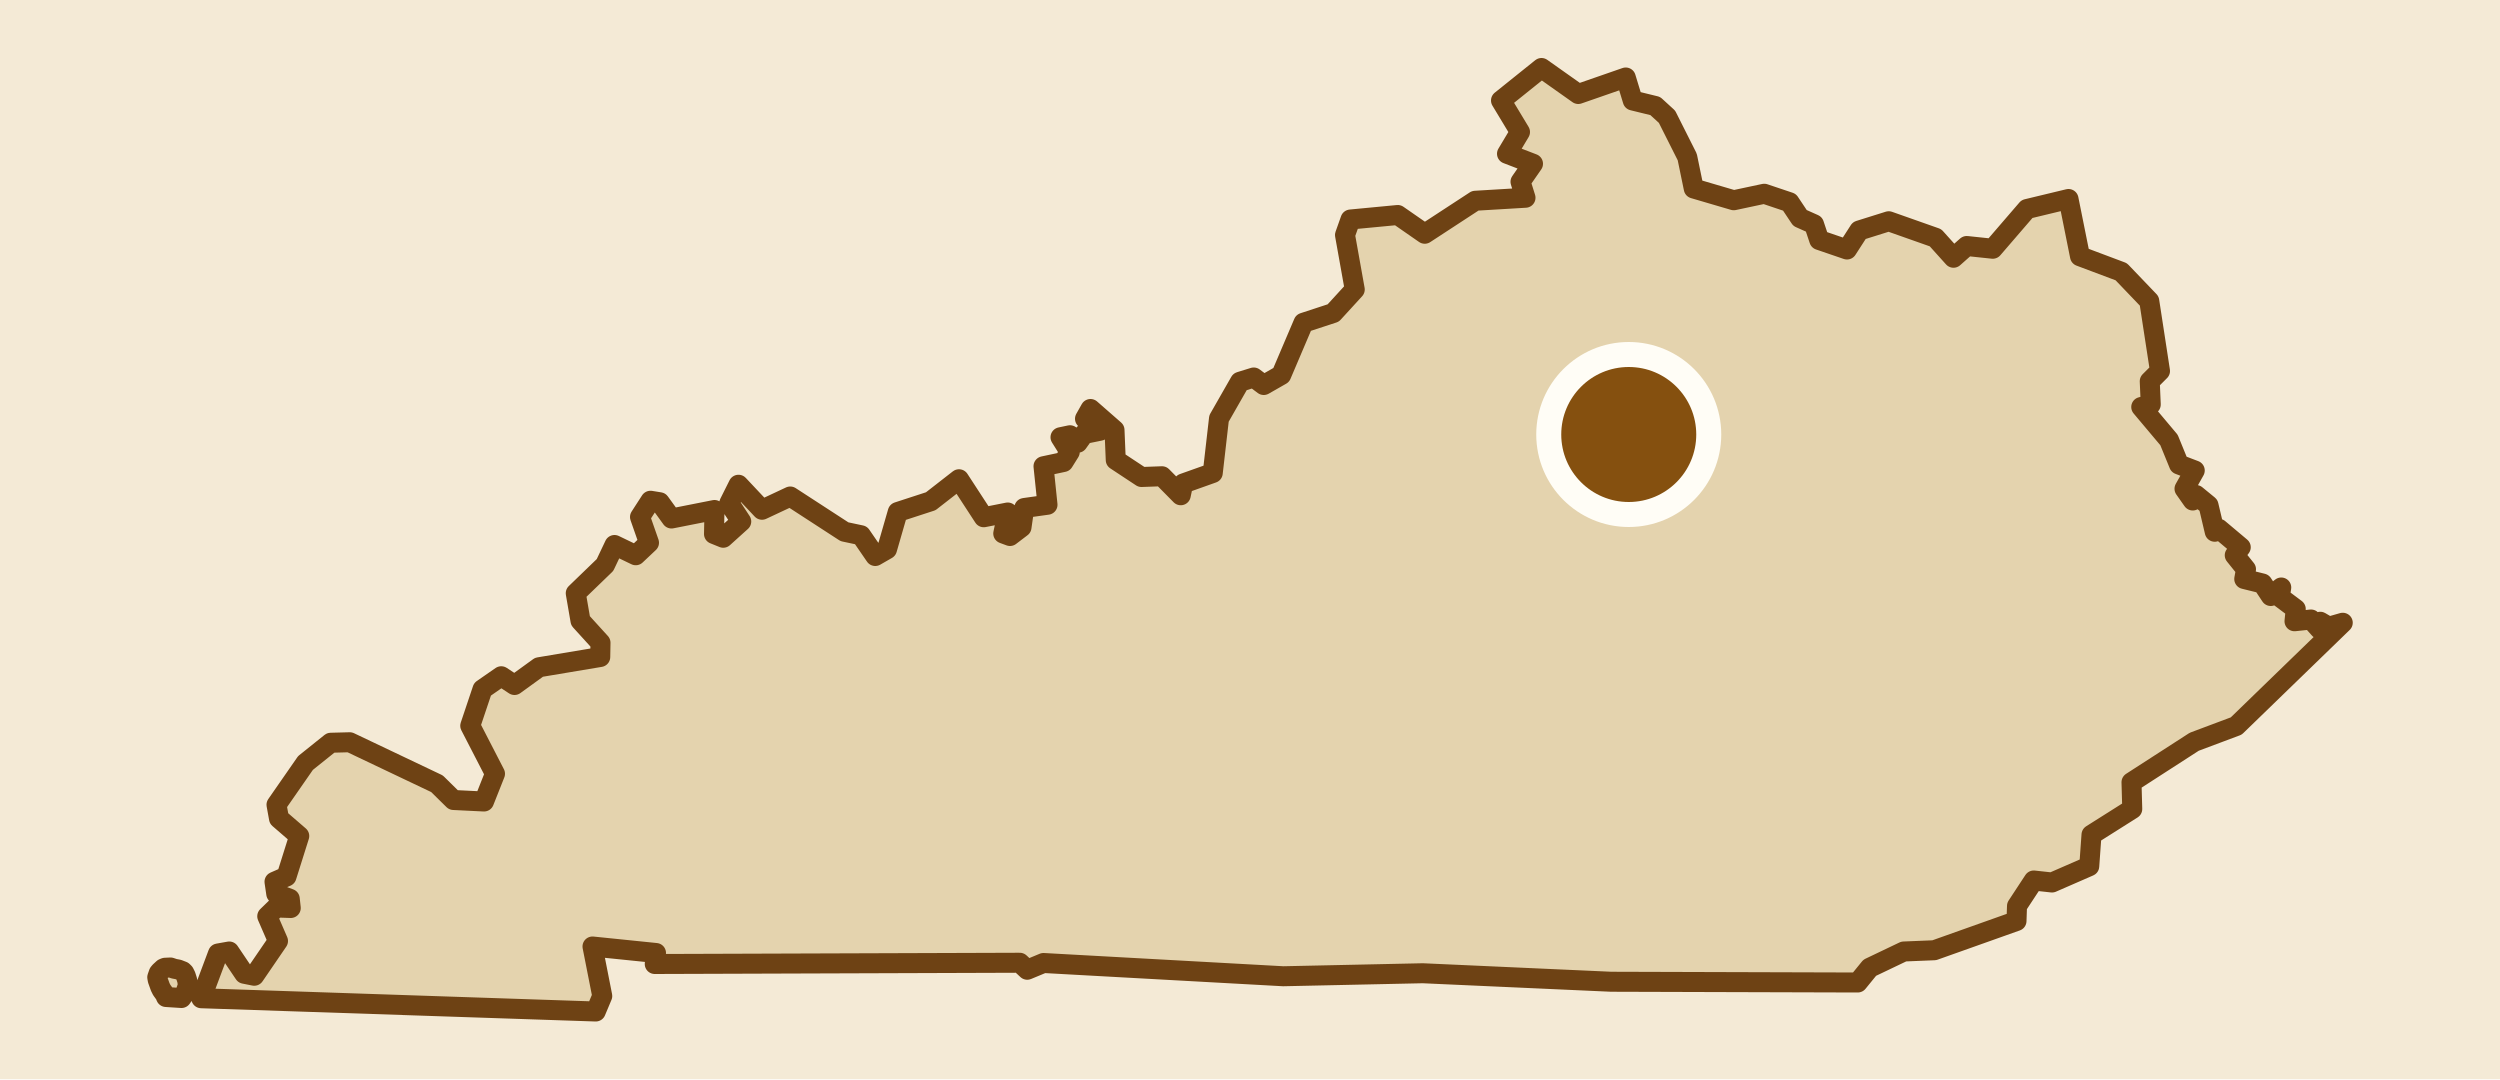
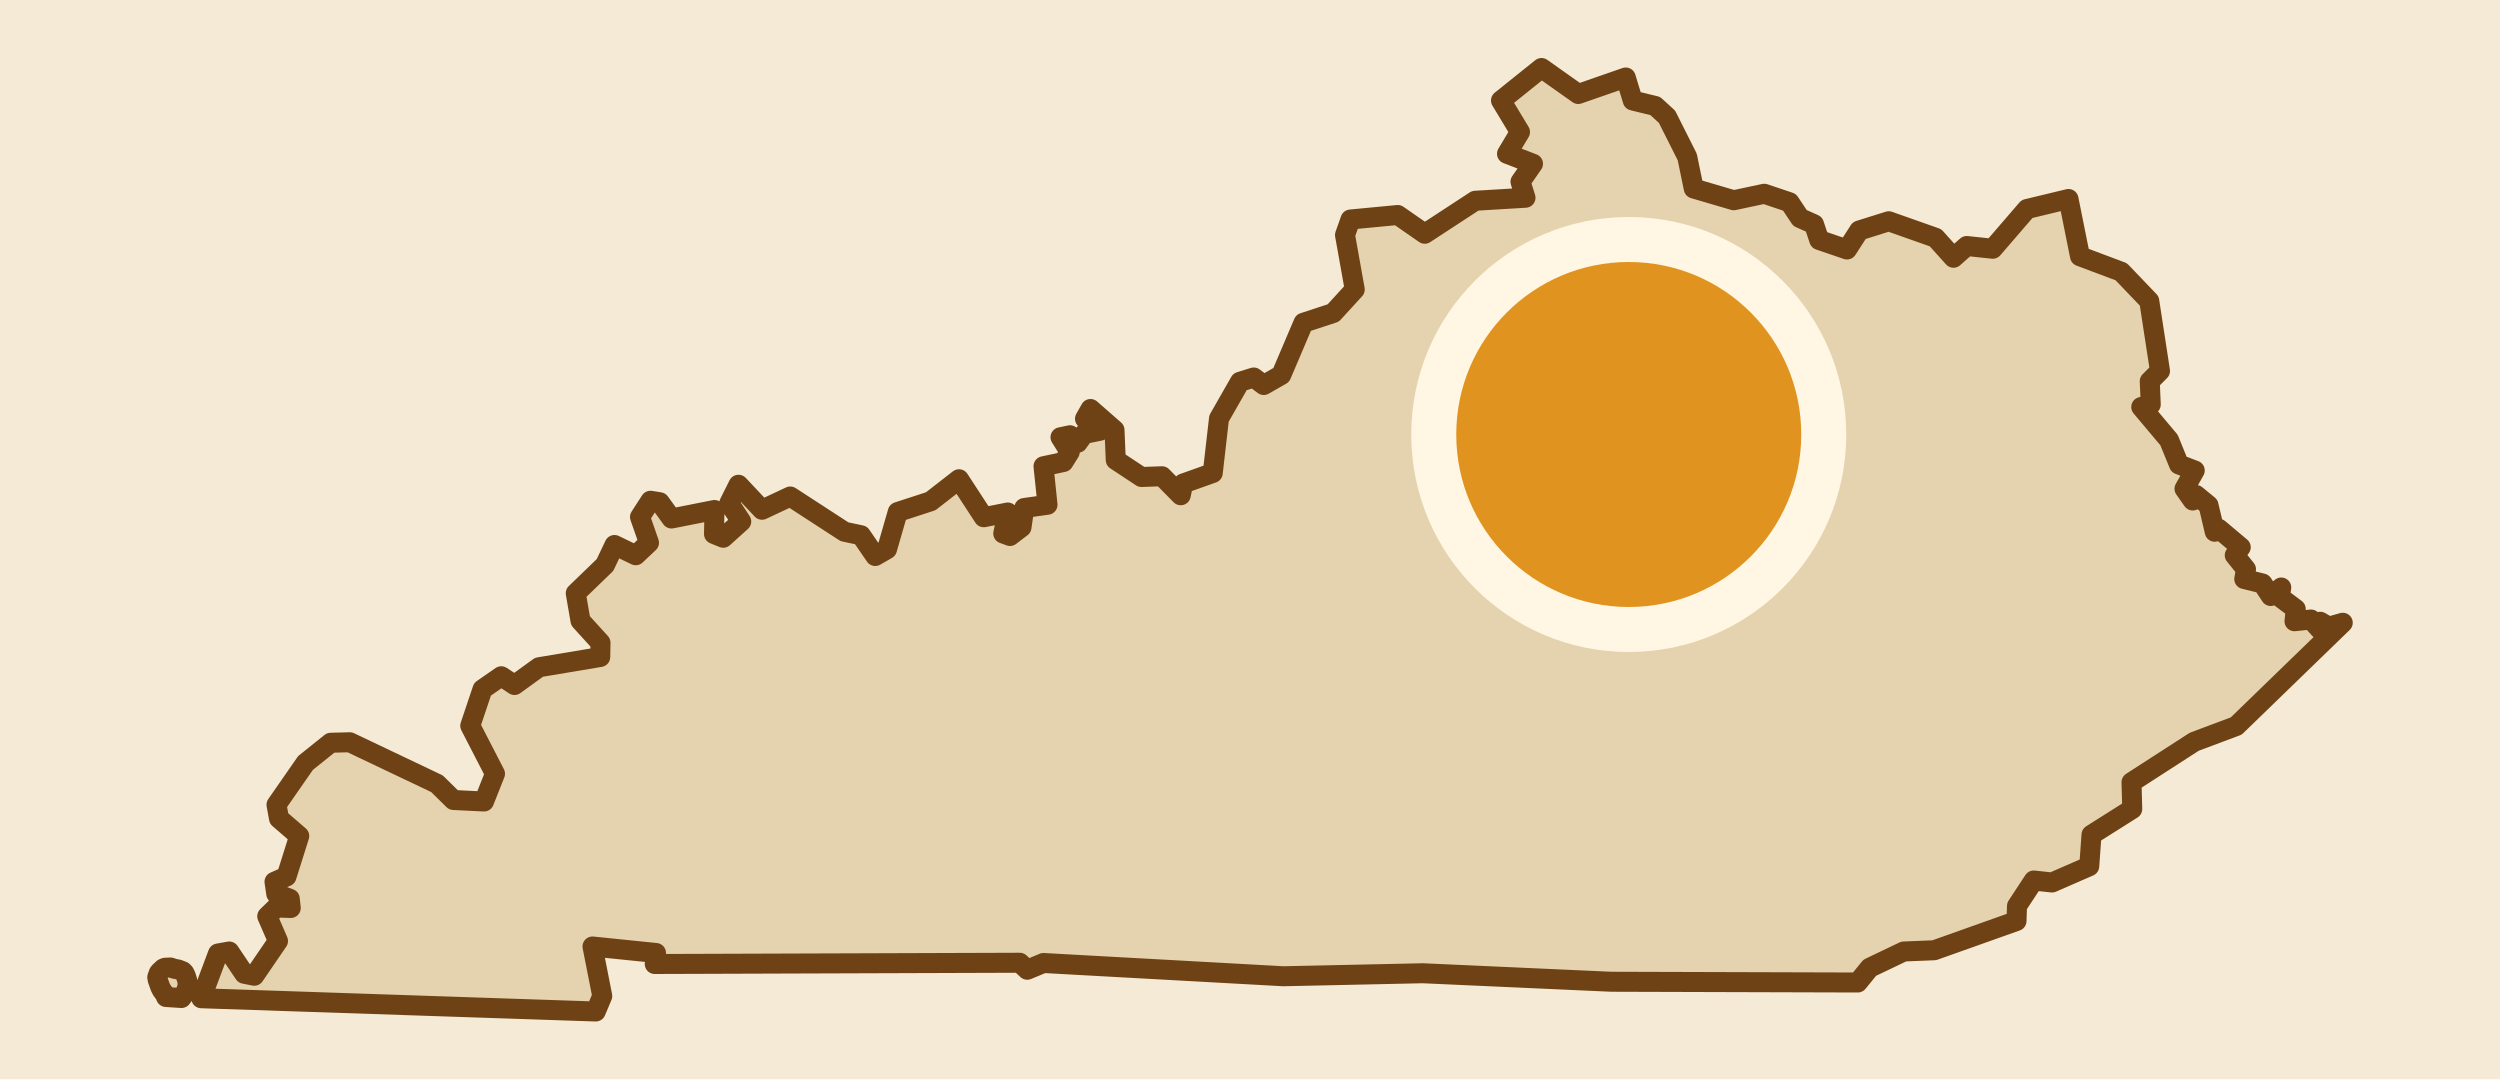
<svg xmlns="http://www.w3.org/2000/svg" viewBox="0 0 1000 431.7">
  <rect width="1000" height="431.7" fill="#f4ead6" />
  <path fill="#e4d3ae" stroke="#6e4214" stroke-width="8" stroke-linejoin="round" fill-rule="evenodd" d="M80.5 399.3L87.2 381.4L91.7 380.6L97.7 389.5L101.7 390.3L111.2 376.4L106.9 366.5L110.5 363.0L116.3 363.2L115.9 359.5L110.5 357.5L109.8 352.7L114.6 350.6L119.7 334.4L111.6 327.4L110.6 321.9L122.2 305.2L132.3 297.1L139.9 296.9L174.8 313.5L181.4 320.0L193.6 320.6L198.0 309.5L188.1 290.3L193.0 275.7L200.5 270.5L205.8 274.0L215.6 266.9L240.1 262.8L240.2 257.1L232.2 248.3L230.3 237.3L242.0 226.0L245.8 218.0L254.3 222.1L259.6 217.1L256.0 206.8L260.2 200.3L263.9 200.9L268.6 207.4L285.8 204.0L285.6 213.6L289.3 215.1L296.5 208.6L291.7 201.3L295.4 193.9L304.8 203.9L316.1 198.6L337.8 212.7L344.4 214.1L350.1 222.4L354.8 219.7L359.1 204.8L372.3 200.5L383.6 191.7L393.5 206.9L403.1 205.0L401.3 213.4L404.0 214.4L408.6 210.9L409.7 203.2L419.0 201.9L417.4 186.5L425.4 184.8L427.9 180.8L424.2 174.9L428.0 174.1L431.1 177.1L433.6 173.6L440.0 172.3L434.0 167.5L436.2 163.6L445.8 172.0L446.3 184.0L456.6 190.8L464.8 190.5L472.3 198.1L473.3 193.4L485.1 189.2L487.6 167.4L496.0 152.7L501.5 151.0L505.5 154.0L512.5 150.0L521.4 129.1L533.3 125.2L541.9 115.8L538.0 94.0L540.2 87.8L559.1 86.0L569.9 93.5L590.1 80.3L610.2 79.1L608.2 72.7L613.2 65.5L602.8 61.5L608.0 52.8L600.4 40.2L616.6 27.2L631.3 37.6L650.3 31.0L653.1 40.2L662.1 42.4L666.8 46.7L674.9 62.8L677.5 75.4L693.5 80.1L705.7 77.5L715.8 80.9L720.0 87.2L725.6 89.7L727.7 96.0L738.8 99.8L743.7 92.2L755.5 88.5L774.2 95.1L781.4 103.1L786.7 98.4L797.1 99.5L810.8 83.6L827.4 79.6L832.0 102.5L848.5 108.7L859.7 120.4L864.0 148.4L859.9 152.5L860.3 161.8L856.5 162.8L867.6 176.0L871.6 185.8L877.9 188.2L873.8 195.5L877.1 200.2L878.4 198.0L883.4 202.1L885.9 212.7L887.5 211.5L896.3 218.9L893.9 222.1L898.4 227.7L897.7 231.6L905.0 233.4L908.3 238.4L912.5 235.0L911.9 238.8L918.3 243.6L917.8 248.5L924.4 247.8L927.8 251.6L928.1 248.7L931.5 250.7L937.1 249.1L894.5 290.4L877.7 296.7L852.6 312.9L852.9 323.6L836.6 333.9L835.7 346.5L820.8 353.0L813.5 352.2L806.8 362.4L806.6 368.4L773.7 380.1L761.5 380.6L747.9 387.1L743.1 393.0L644.5 392.7L569.1 389.3L513.3 390.5L417.4 385.2L410.9 387.9L407.9 385.1L261.9 385.6L262.4 381.2L237.0 378.6L240.9 398.4L238.3 404.6L80.5 399.3ZM62.9 390.9L63.5 389.2L64.0 388.6L65.3 387.4L66.0 387.1L68.2 387.0L69.7 387.5L71.3 387.8L73.1 388.5L73.7 389.1L74.3 390.3L74.9 392.2L75.1 393.7L75.0 394.6L74.2 396.9L72.6 399.2L66.4 398.8L66.0 397.8L64.7 396.0L64.1 394.8L63.1 392.0L62.9 390.9Z" />
-   <circle cx="651.5" cy="173.8" r="32" fill="#85500f" stroke="#fffdf6" stroke-width="10" />
+   <circle cx="651.5" cy="173.8" r="78" fill="#e0941f" stroke="#fff6e4" stroke-width="18" />
</svg>
